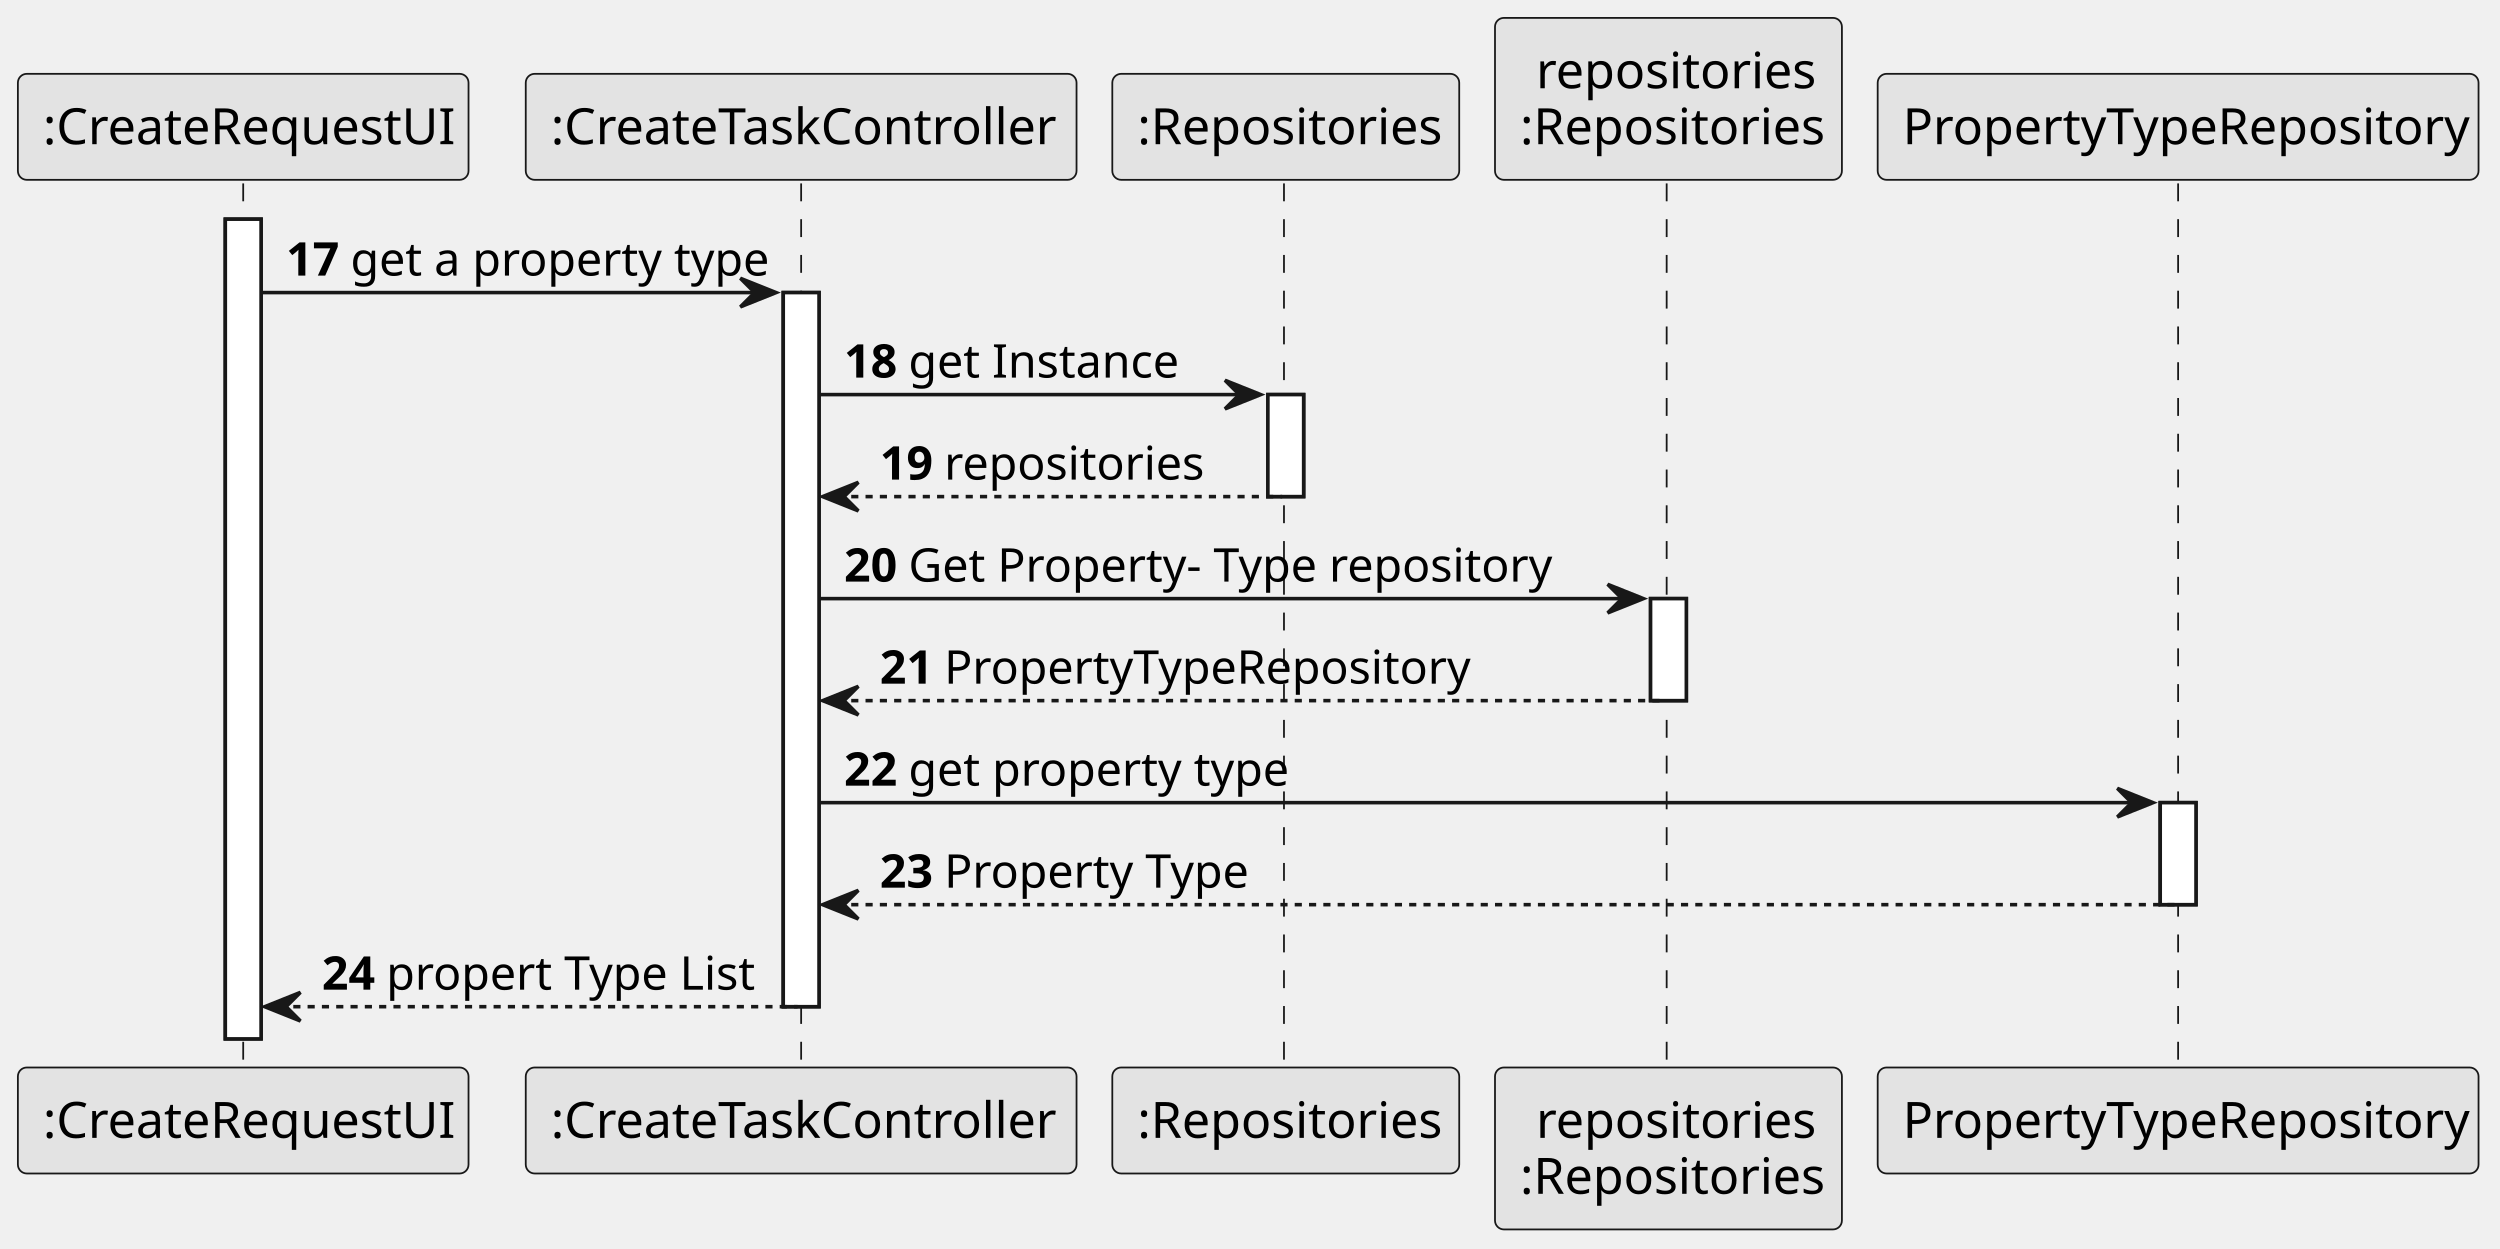
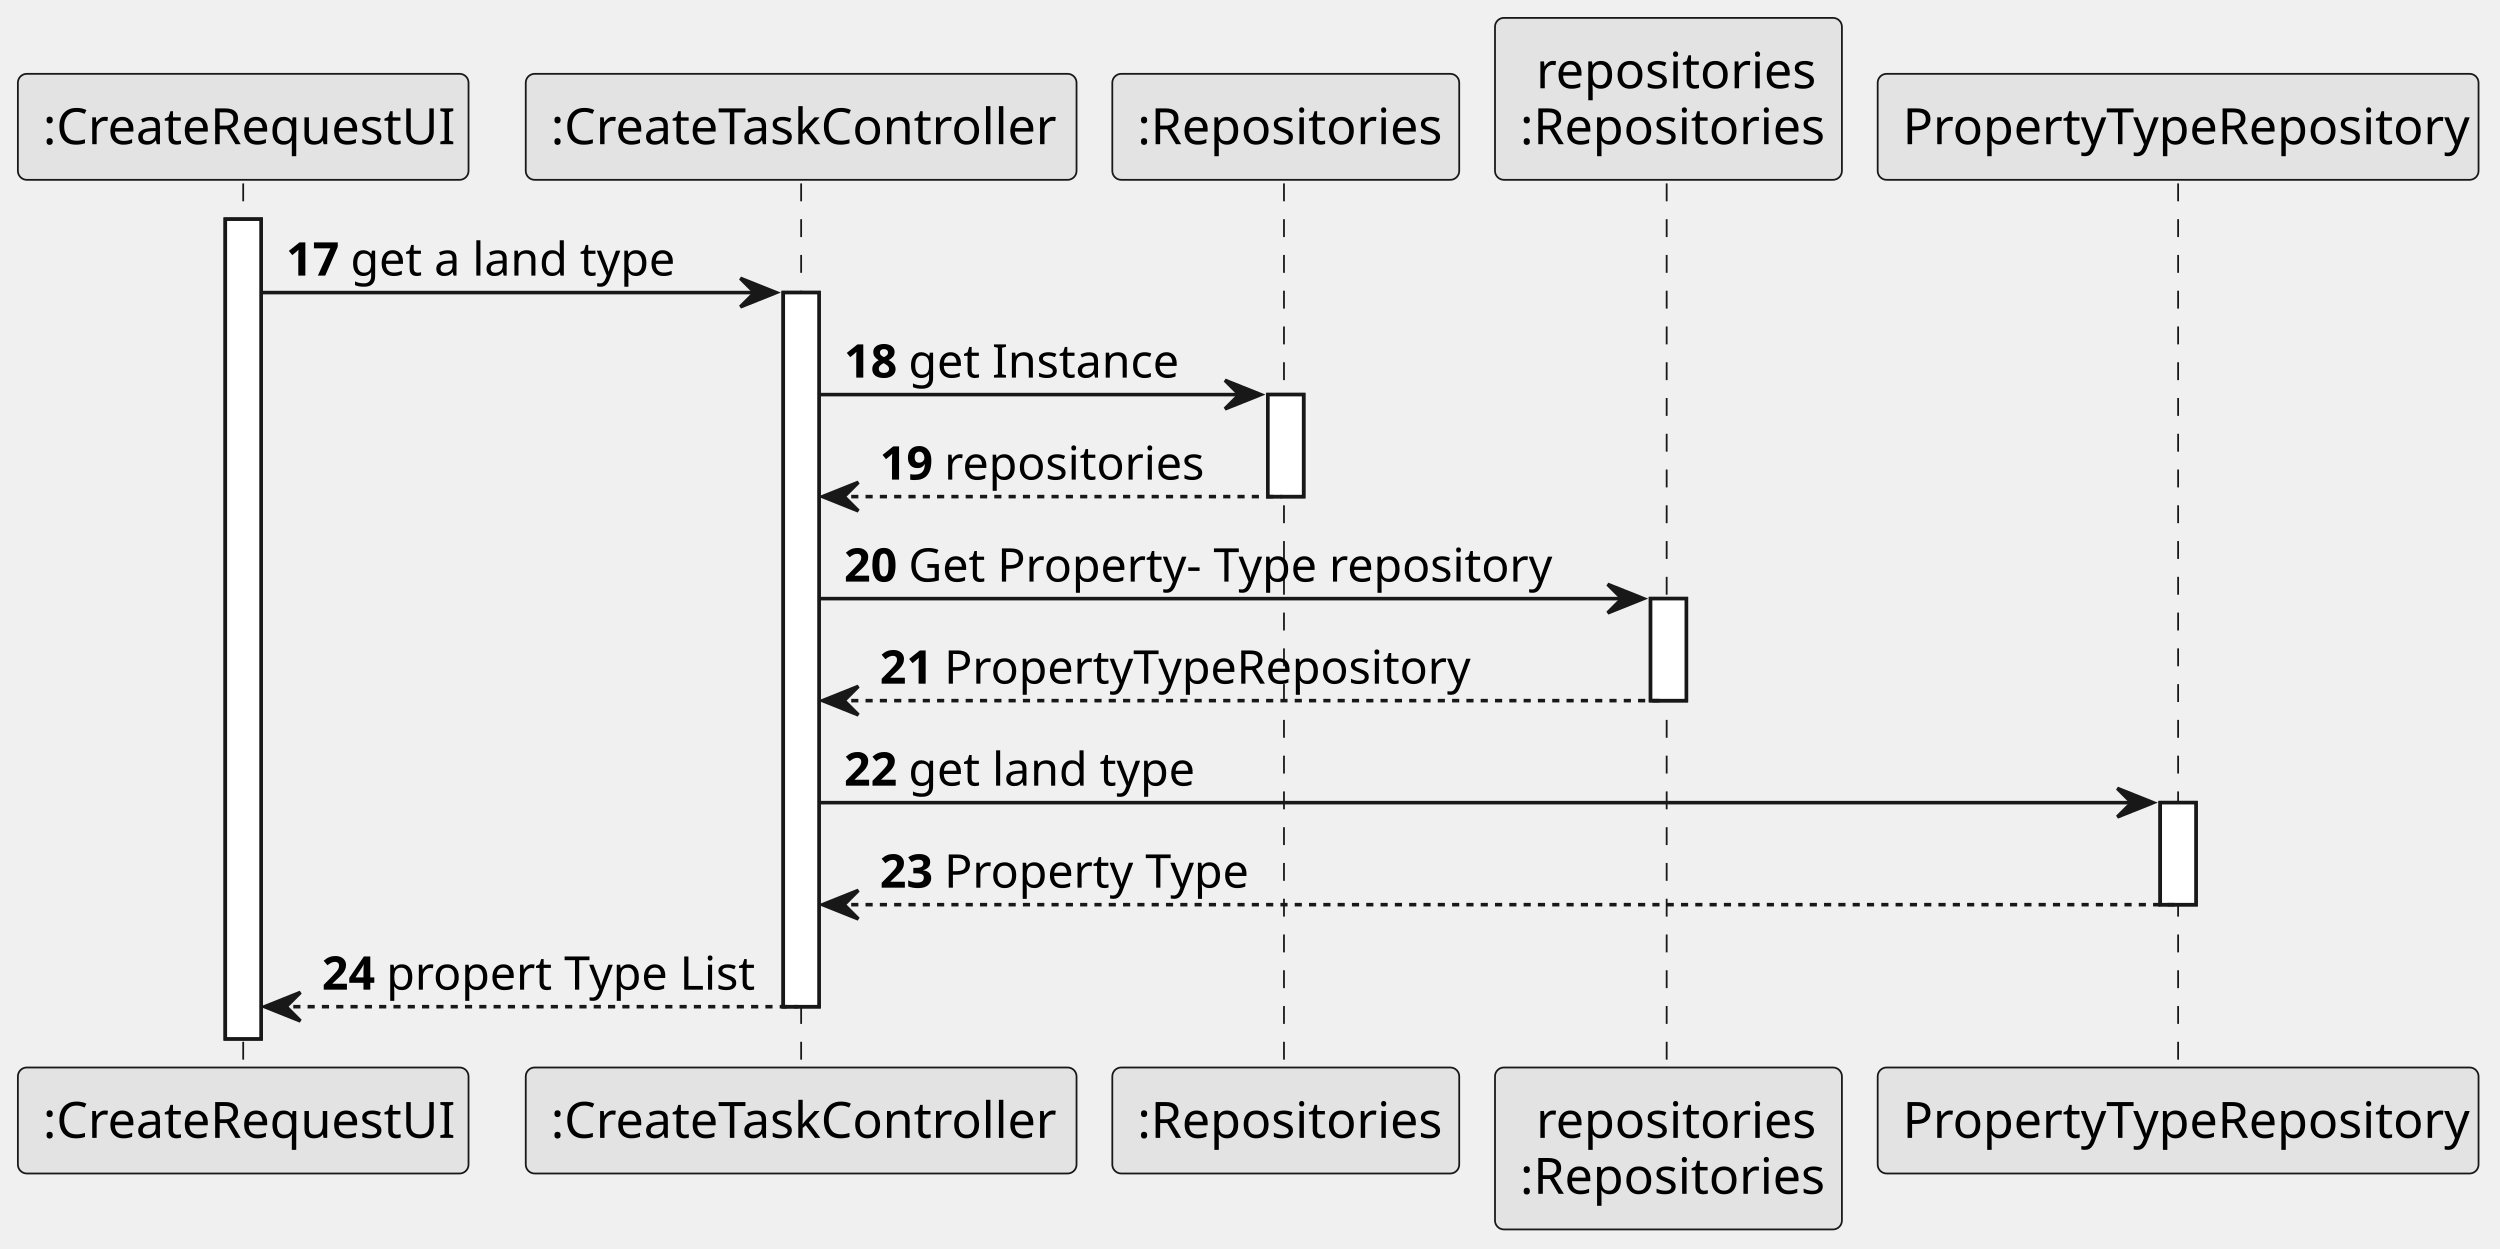
<svg xmlns="http://www.w3.org/2000/svg" contentStyleType="text/css" height="349px" preserveAspectRatio="none" style="width:699px;height:349px;background:#FFFFFF;" version="1.1" viewBox="0 0 699 349" width="699px" zoomAndPan="magnify">
  <defs />
  <g>
    <rect fill="#FFFFFF" height="229.188" style="stroke:#181818;stroke-width:1.0;" width="10" x="63" y="61.281" />
    <rect fill="#FFFFFF" height="199.664" style="stroke:#181818;stroke-width:1.0;" width="10" x="219" y="81.805" />
    <rect fill="#FFFFFF" height="28.523" style="stroke:#181818;stroke-width:1.0;" width="10" x="354.5" y="110.328" />
    <rect fill="#FFFFFF" height="28.523" style="stroke:#181818;stroke-width:1.0;" width="10" x="461.5" y="167.375" />
    <rect fill="#FFFFFF" height="28.523" style="stroke:#181818;stroke-width:1.0;" width="10" x="604" y="224.422" />
    <line style="stroke:#181818;stroke-width:0.5;stroke-dasharray:5.0,5.0;" x1="68" x2="68" y1="51.281" y2="299.469" />
    <line style="stroke:#181818;stroke-width:0.5;stroke-dasharray:5.0,5.0;" x1="224" x2="224" y1="51.281" y2="299.469" />
    <line style="stroke:#181818;stroke-width:0.5;stroke-dasharray:5.0,5.0;" x1="359" x2="359" y1="51.281" y2="299.469" />
    <line style="stroke:#181818;stroke-width:0.5;stroke-dasharray:5.0,5.0;" x1="466" x2="466" y1="51.281" y2="299.469" />
    <line style="stroke:#181818;stroke-width:0.5;stroke-dasharray:5.0,5.0;" x1="609" x2="609" y1="51.281" y2="299.469" />
    <rect fill="#E3E3E3" height="29.641" rx="2.5" ry="2.5" style="stroke:#181818;stroke-width:0.5;" width="126" x="5" y="20.641" />
    <text fill="#000000" font-family="sans-serif" font-size="14" lengthAdjust="spacing" textLength="112" x="12" y="40.315">:CreateRequestUI</text>
    <rect fill="#E3E3E3" height="29.641" rx="2.5" ry="2.5" style="stroke:#181818;stroke-width:0.5;" width="126" x="5" y="298.469" />
    <text fill="#000000" font-family="sans-serif" font-size="14" lengthAdjust="spacing" textLength="112" x="12" y="318.143">:CreateRequestUI</text>
    <rect fill="#E3E3E3" height="29.641" rx="2.5" ry="2.5" style="stroke:#181818;stroke-width:0.5;" width="154" x="147" y="20.641" />
    <text fill="#000000" font-family="sans-serif" font-size="14" lengthAdjust="spacing" textLength="140" x="154" y="40.315">:CreateTaskController</text>
    <rect fill="#E3E3E3" height="29.641" rx="2.5" ry="2.5" style="stroke:#181818;stroke-width:0.5;" width="154" x="147" y="298.469" />
    <text fill="#000000" font-family="sans-serif" font-size="14" lengthAdjust="spacing" textLength="140" x="154" y="318.143">:CreateTaskController</text>
    <rect fill="#E3E3E3" height="29.641" rx="2.5" ry="2.5" style="stroke:#181818;stroke-width:0.5;" width="97" x="311" y="20.641" />
    <text fill="#000000" font-family="sans-serif" font-size="14" lengthAdjust="spacing" textLength="83" x="318" y="40.315">:Repositories</text>
    <rect fill="#E3E3E3" height="29.641" rx="2.5" ry="2.5" style="stroke:#181818;stroke-width:0.5;" width="97" x="311" y="298.469" />
    <text fill="#000000" font-family="sans-serif" font-size="14" lengthAdjust="spacing" textLength="83" x="318" y="318.143">:Repositories</text>
    <rect fill="#E3E3E3" height="45.281" rx="2.5" ry="2.5" style="stroke:#181818;stroke-width:0.5;" width="97" x="418" y="5" />
    <text fill="#000000" font-family="sans-serif" font-size="14" lengthAdjust="spacing" textLength="74" x="429.5" y="24.674">repositories</text>
    <text fill="#000000" font-family="sans-serif" font-size="14" lengthAdjust="spacing" textLength="83" x="425" y="40.315">:Repositories</text>
    <rect fill="#E3E3E3" height="45.281" rx="2.5" ry="2.5" style="stroke:#181818;stroke-width:0.5;" width="97" x="418" y="298.469" />
    <text fill="#000000" font-family="sans-serif" font-size="14" lengthAdjust="spacing" textLength="74" x="429.5" y="318.143">repositories</text>
    <text fill="#000000" font-family="sans-serif" font-size="14" lengthAdjust="spacing" textLength="83" x="425" y="333.783">:Repositories</text>
    <rect fill="#E3E3E3" height="29.641" rx="2.5" ry="2.5" style="stroke:#181818;stroke-width:0.5;" width="168" x="525" y="20.641" />
    <text fill="#000000" font-family="sans-serif" font-size="14" lengthAdjust="spacing" textLength="154" x="532" y="40.315">PropertyTypeRepository</text>
    <rect fill="#E3E3E3" height="29.641" rx="2.5" ry="2.5" style="stroke:#181818;stroke-width:0.5;" width="168" x="525" y="298.469" />
    <text fill="#000000" font-family="sans-serif" font-size="14" lengthAdjust="spacing" textLength="154" x="532" y="318.143">PropertyTypeRepository</text>
    <rect fill="#FFFFFF" height="229.188" style="stroke:#181818;stroke-width:1.0;" width="10" x="63" y="61.281" />
    <rect fill="#FFFFFF" height="199.664" style="stroke:#181818;stroke-width:1.0;" width="10" x="219" y="81.805" />
    <rect fill="#FFFFFF" height="28.523" style="stroke:#181818;stroke-width:1.0;" width="10" x="354.5" y="110.328" />
    <rect fill="#FFFFFF" height="28.523" style="stroke:#181818;stroke-width:1.0;" width="10" x="461.5" y="167.375" />
    <rect fill="#FFFFFF" height="28.523" style="stroke:#181818;stroke-width:1.0;" width="10" x="604" y="224.422" />
    <polygon fill="#181818" points="207,77.805,217,81.805,207,85.805,211,81.805" style="stroke:#181818;stroke-width:1.0;" />
    <line style="stroke:#181818;stroke-width:1.0;" x1="73" x2="213" y1="81.805" y2="81.805" />
    <text fill="#000000" font-family="sans-serif" font-size="13" font-weight="bold" lengthAdjust="spacing" textLength="14" x="80" y="77.05">17</text>
-     <text fill="#000000" font-family="sans-serif" font-size="13" lengthAdjust="spacing" textLength="109" x="98" y="77.05">get a property type</text>
+     <text fill="#000000" font-family="sans-serif" font-size="13" lengthAdjust="spacing" textLength="109" x="98" y="77.05">get a land type</text>
    <polygon fill="#181818" points="342.5,106.328,352.5,110.328,342.5,114.328,346.5,110.328" style="stroke:#181818;stroke-width:1.0;" />
    <line style="stroke:#181818;stroke-width:1.0;" x1="229" x2="348.5" y1="110.328" y2="110.328" />
    <text fill="#000000" font-family="sans-serif" font-size="13" font-weight="bold" lengthAdjust="spacing" textLength="14" x="236" y="105.573">18</text>
    <text fill="#000000" font-family="sans-serif" font-size="13" lengthAdjust="spacing" textLength="71" x="254" y="105.573">get Instance</text>
    <polygon fill="#181818" points="240,134.852,230,138.852,240,142.852,236,138.852" style="stroke:#181818;stroke-width:1.0;" />
    <line style="stroke:#181818;stroke-width:1.0;stroke-dasharray:2.0,2.0;" x1="234" x2="358.5" y1="138.852" y2="138.852" />
    <text fill="#000000" font-family="sans-serif" font-size="13" font-weight="bold" lengthAdjust="spacing" textLength="14" x="246" y="134.097">19</text>
    <text fill="#000000" font-family="sans-serif" font-size="13" lengthAdjust="spacing" textLength="67" x="264" y="134.097">repositories</text>
    <polygon fill="#181818" points="449.5,163.375,459.5,167.375,449.5,171.375,453.5,167.375" style="stroke:#181818;stroke-width:1.0;" />
    <line style="stroke:#181818;stroke-width:1.0;" x1="229" x2="455.5" y1="167.375" y2="167.375" />
    <text fill="#000000" font-family="sans-serif" font-size="13" font-weight="bold" lengthAdjust="spacing" textLength="14" x="236" y="162.62">20</text>
    <text fill="#000000" font-family="sans-serif" font-size="13" lengthAdjust="spacing" textLength="171" x="254" y="162.62">Get Property- Type repository</text>
    <polygon fill="#181818" points="240,191.898,230,195.898,240,199.898,236,195.898" style="stroke:#181818;stroke-width:1.0;" />
    <line style="stroke:#181818;stroke-width:1.0;stroke-dasharray:2.0,2.0;" x1="234" x2="465.5" y1="195.898" y2="195.898" />
    <text fill="#000000" font-family="sans-serif" font-size="13" font-weight="bold" lengthAdjust="spacing" textLength="14" x="246" y="191.144">21</text>
    <text fill="#000000" font-family="sans-serif" font-size="13" lengthAdjust="spacing" textLength="139" x="264" y="191.144">PropertyTypeRepository</text>
    <polygon fill="#181818" points="592,220.422,602,224.422,592,228.422,596,224.422" style="stroke:#181818;stroke-width:1.0;" />
    <line style="stroke:#181818;stroke-width:1.0;" x1="229" x2="598" y1="224.422" y2="224.422" />
    <text fill="#000000" font-family="sans-serif" font-size="13" font-weight="bold" lengthAdjust="spacing" textLength="14" x="236" y="219.667">22</text>
-     <text fill="#000000" font-family="sans-serif" font-size="13" lengthAdjust="spacing" textLength="98" x="254" y="219.667">get property type</text>
+     <text fill="#000000" font-family="sans-serif" font-size="13" lengthAdjust="spacing" textLength="98" x="254" y="219.667">get land type</text>
    <polygon fill="#181818" points="240,248.945,230,252.945,240,256.945,236,252.945" style="stroke:#181818;stroke-width:1.0;" />
    <line style="stroke:#181818;stroke-width:1.0;stroke-dasharray:2.0,2.0;" x1="234" x2="608" y1="252.945" y2="252.945" />
    <text fill="#000000" font-family="sans-serif" font-size="13" font-weight="bold" lengthAdjust="spacing" textLength="14" x="246" y="248.19">23</text>
    <text fill="#000000" font-family="sans-serif" font-size="13" lengthAdjust="spacing" textLength="81" x="264" y="248.19">Property Type</text>
    <polygon fill="#181818" points="84,277.469,74,281.469,84,285.469,80,281.469" style="stroke:#181818;stroke-width:1.0;" />
    <line style="stroke:#181818;stroke-width:1.0;stroke-dasharray:2.0,2.0;" x1="78" x2="223" y1="281.469" y2="281.469" />
    <text fill="#000000" font-family="sans-serif" font-size="13" font-weight="bold" lengthAdjust="spacing" textLength="14" x="90" y="276.714">24</text>
    <text fill="#000000" font-family="sans-serif" font-size="13" lengthAdjust="spacing" textLength="97" x="108" y="276.714">propert Type List</text>
  </g>
</svg>
